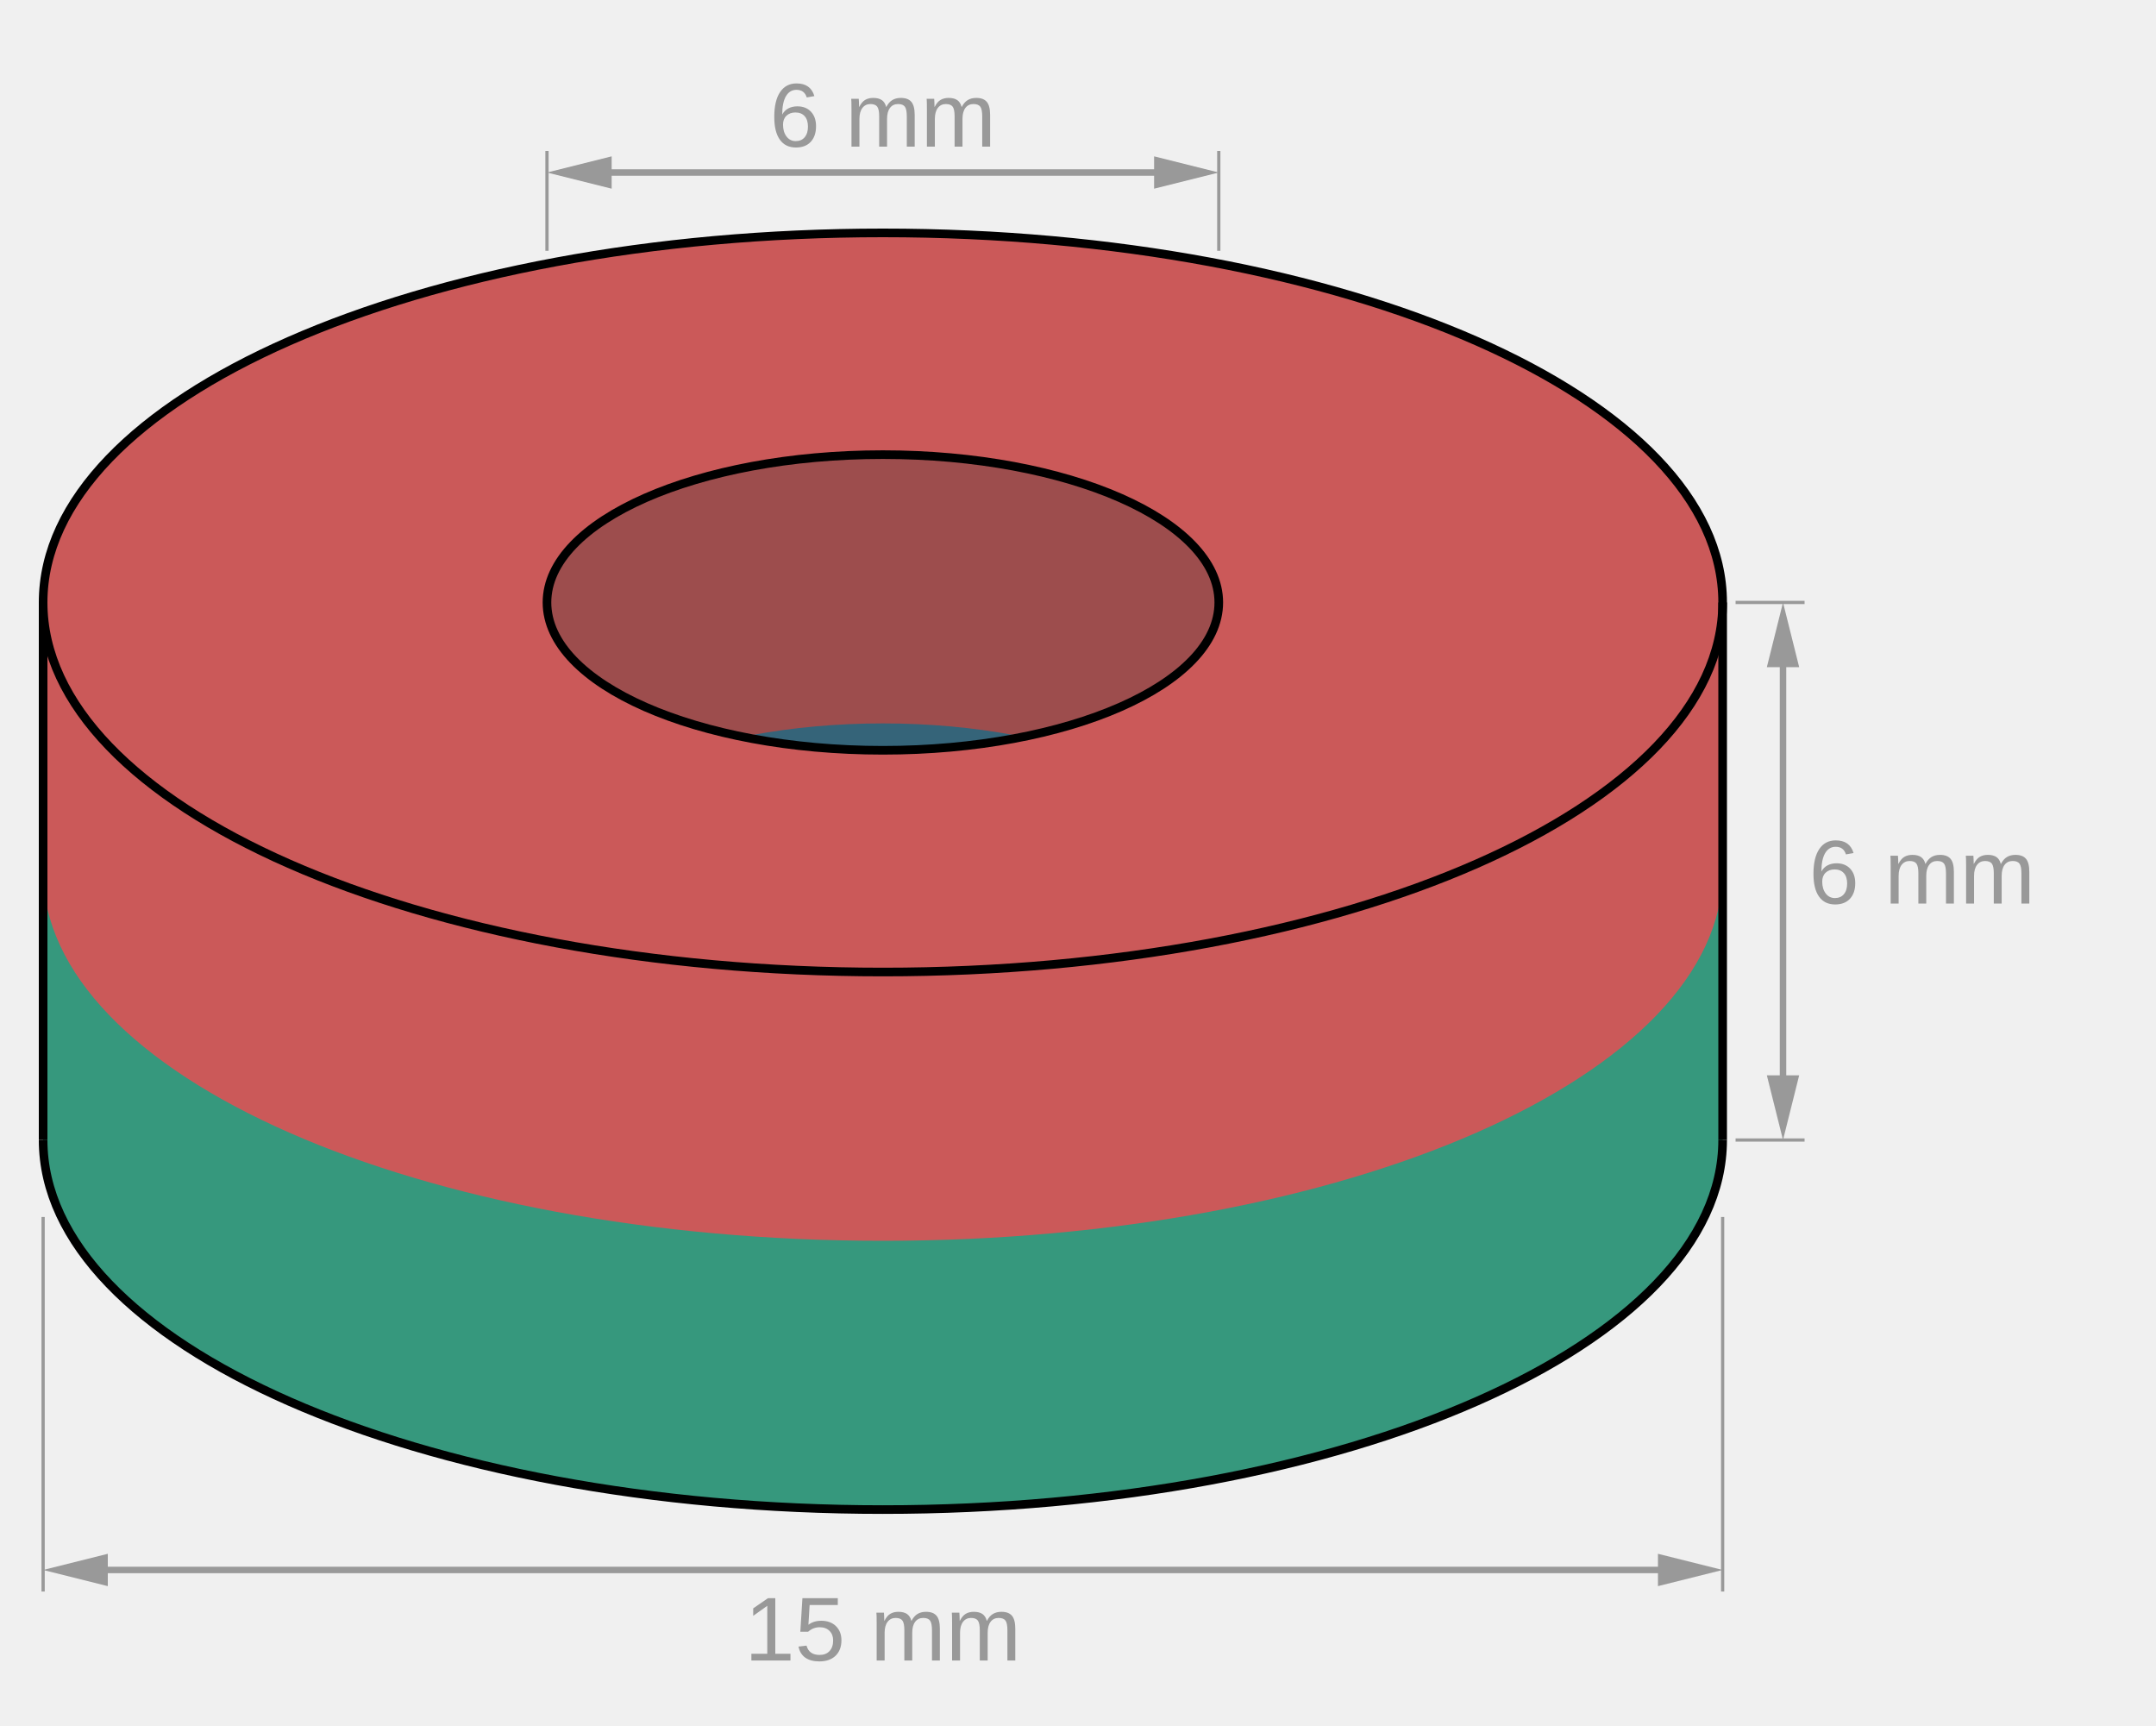
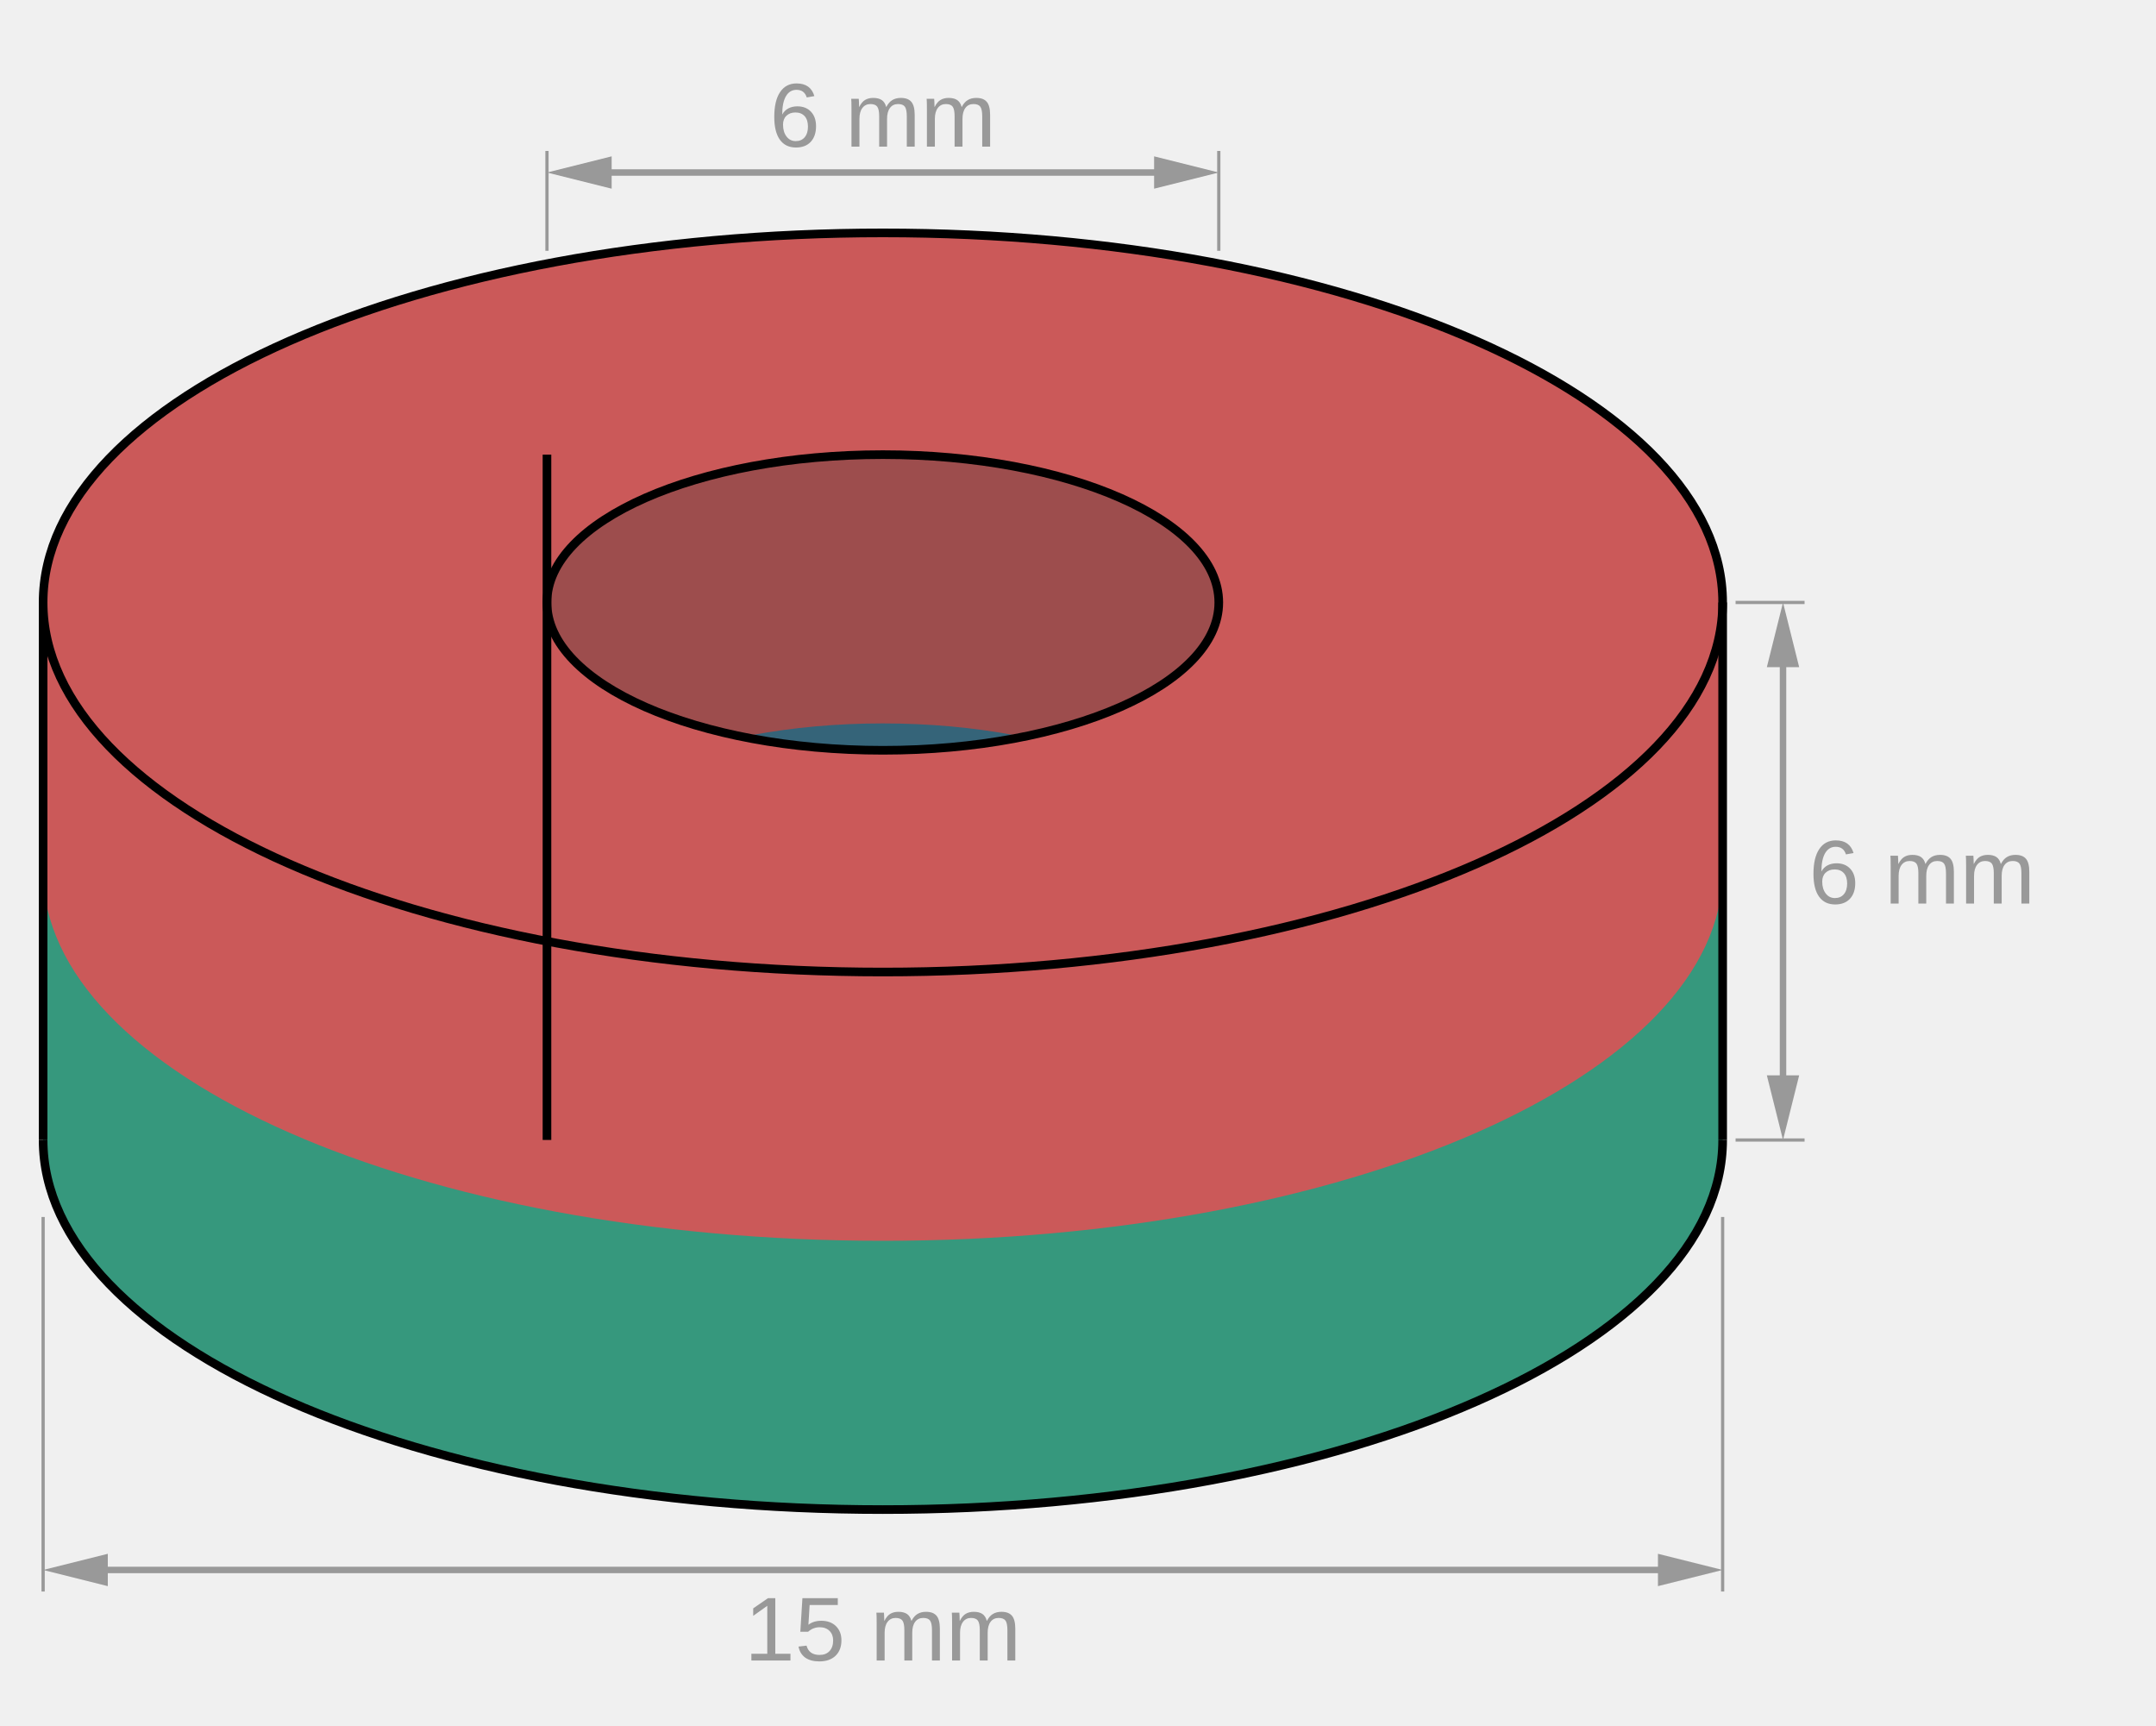
<svg xmlns="http://www.w3.org/2000/svg" viewBox="0 0 500 400" width="600">
  <style>
        :root {
            --line-color: brown;
        }

        .border {
            stroke-width: 2;
            stroke: black;
        }

        .arrow-marker {
            fill: #999;
        }

        .arrow-dimension-line {
            fill: none;
            stroke-width: 0.75;
            stroke: #999;
        }

        .arrow,
        .arrow-inverted-start,
        .arrow-inverted-end {
            fill: none;
            stroke-width: 1.5;
            stroke: #999;
        }

        .arrow {
            marker-start: url(#arrow-start);
            marker-end: url(#arrow-end);
        }

        .arrow-inverted-start {
            marker-end: url(#arrow-inverted-start);
        }

        .arrow-inverted-end {
            marker-start: url(#arrow-inverted-end);
        }
    </style>
  <defs>
    <mask id="mask-hole">
      <rect width="100%" height="100%" fill="white" />
      <ellipse cx="204.75" cy="139.69" rx="77.9" ry="34.276" fill="black" />
    </mask>
    <clipPath id="clip-hole">
      <ellipse cx="204.75" cy="139.69" rx="77.9" ry="34.276" />
    </clipPath>
    <mask id="mask-hole-bottom">
      <rect width="100%" height="100%" fill="white" />
      <ellipse cx="204.75" cy="264.33" rx="77.9" ry="34.276" fill="black" />
    </mask>
    <mask id="mask-hole-south-pole">
      <rect width="100%" height="100%" fill="white" />
      <ellipse cx="204.75" cy="202.01" rx="77.9" ry="34.276" fill="black" />
    </mask>
    <clipPath id="magnet-clip">
      <path d="M10 139.69a194.75 85.69 0 0 1 389.5 0 v124.64 a194.75 85.69 0 0 1 -389.5 0 z" />
    </clipPath>
    <clipPath id="north-clip">
      <path d="M10 139.69a194.75 85.69 0 0 1 389.5 0 v62.32 a194.75 85.69 0 0 1 -389.5 0 z" />
    </clipPath>
    <marker id="arrow-start" orient="auto" markerWidth="10" markerHeight="5" refX="6.667" refY="2.5">
      <path d="M10 0V5L0 2.5Z" class="arrow-marker" />
    </marker>
    <marker id="arrow-end" orient="auto" markerWidth="10" markerHeight="5" refX="3.333" refY="2.5">
      <path d="M0 0V5L10 2.5Z" class="arrow-marker" />
    </marker>
    <marker id="arrow-inverted-start" orient="auto" markerWidth="10" markerHeight="5" refX="3.333" refY="2.5">
      <path d="M0 0V5L10 2.5Z" class="arrow-marker" />
    </marker>
    <marker id="arrow-inverted-end" orient="auto" markerWidth="10" markerHeight="5" refX="6.667" refY="2.5">
      <path d="M10 0V5L0 2.5Z" class="arrow-marker" />
    </marker>
  </defs>
  <g mask="url(#mask-hole)">
    <rect x="10" y="54" width="389.5" height="296.02" style="clip-path:url(#magnet-clip);" fill="#36987D" />
    <rect x="10" y="54" width="389.5" height="296.02" style="clip-path:url(#north-clip);" fill="#CB5959" />
  </g>
  <rect x="126.85" y="105.414" width="155.8" height="158.916" fill="#356479" clip-path="url(#clip-hole)" mask="url(#mask-hole-bottom)" />
  <rect x="126.85" y="105.414" width="155.8" height="96.596" fill="#9D4D4D" clip-path="url(#clip-hole)" mask="url(#mask-hole-south-pole)" />
  <path d="M126.85 58.154v-23.154" class="arrow-dimension-line" />
  <path d="M282.65 58.154v-23.154" class="arrow-dimension-line" />
  <path d="M136.85 40h135.8" class="arrow" />
  <text x="204.75" y="34" font-size="21" font-family="Arial, Helvetica, sans-serif" style="text-anchor: middle;fill:#999;">6 mm</text>
  <path d="M402.5 139.69h16" class="arrow-dimension-line" />
  <path d="M402.5 264.33h16" class="arrow-dimension-line" />
  <path d="M413.5 149.69v104.64" class="arrow" />
  <text x="419.5" y="209.51" font-size="21" font-family="Arial, Helvetica, sans-serif" style="fill:#999;text-anchor:left;">6 mm</text>
  <path d="M10 282.175v86.845" class="arrow-dimension-line" />
  <path d="M399.5 282.175v86.845" class="arrow-dimension-line" />
  <path d="M20 364.02h369.5" class="arrow" />
  <text x="204.75" y="385.02" font-size="21" font-family="Arial, Helvetica, sans-serif" style="fill:#999;text-anchor:middle;">15 mm</text>
  <ellipse cx="204.75" cy="139.69" rx="194.75" ry="85.69" class="border" fill="none" />
  <path d="M10 264.33a194.75 85.69 0 0 0 389.5 0" class="border" fill="none" />
  <path d="M10 139.69v124.64" class="border" />
  <path d="M399.5 139.69v124.64" class="border" />
+   <path d="M126.85 105.414v158.9" class="border" />
  <path d="M126.85 264.33a77.9 34.276 0 0 1 155.8 0" class="border" fill="none" clip-path="url(#clip-hole)" />
  <ellipse cx="204.75" cy="139.69" rx="77.9" ry="34.276" class="border" fill="none" />
</svg>
